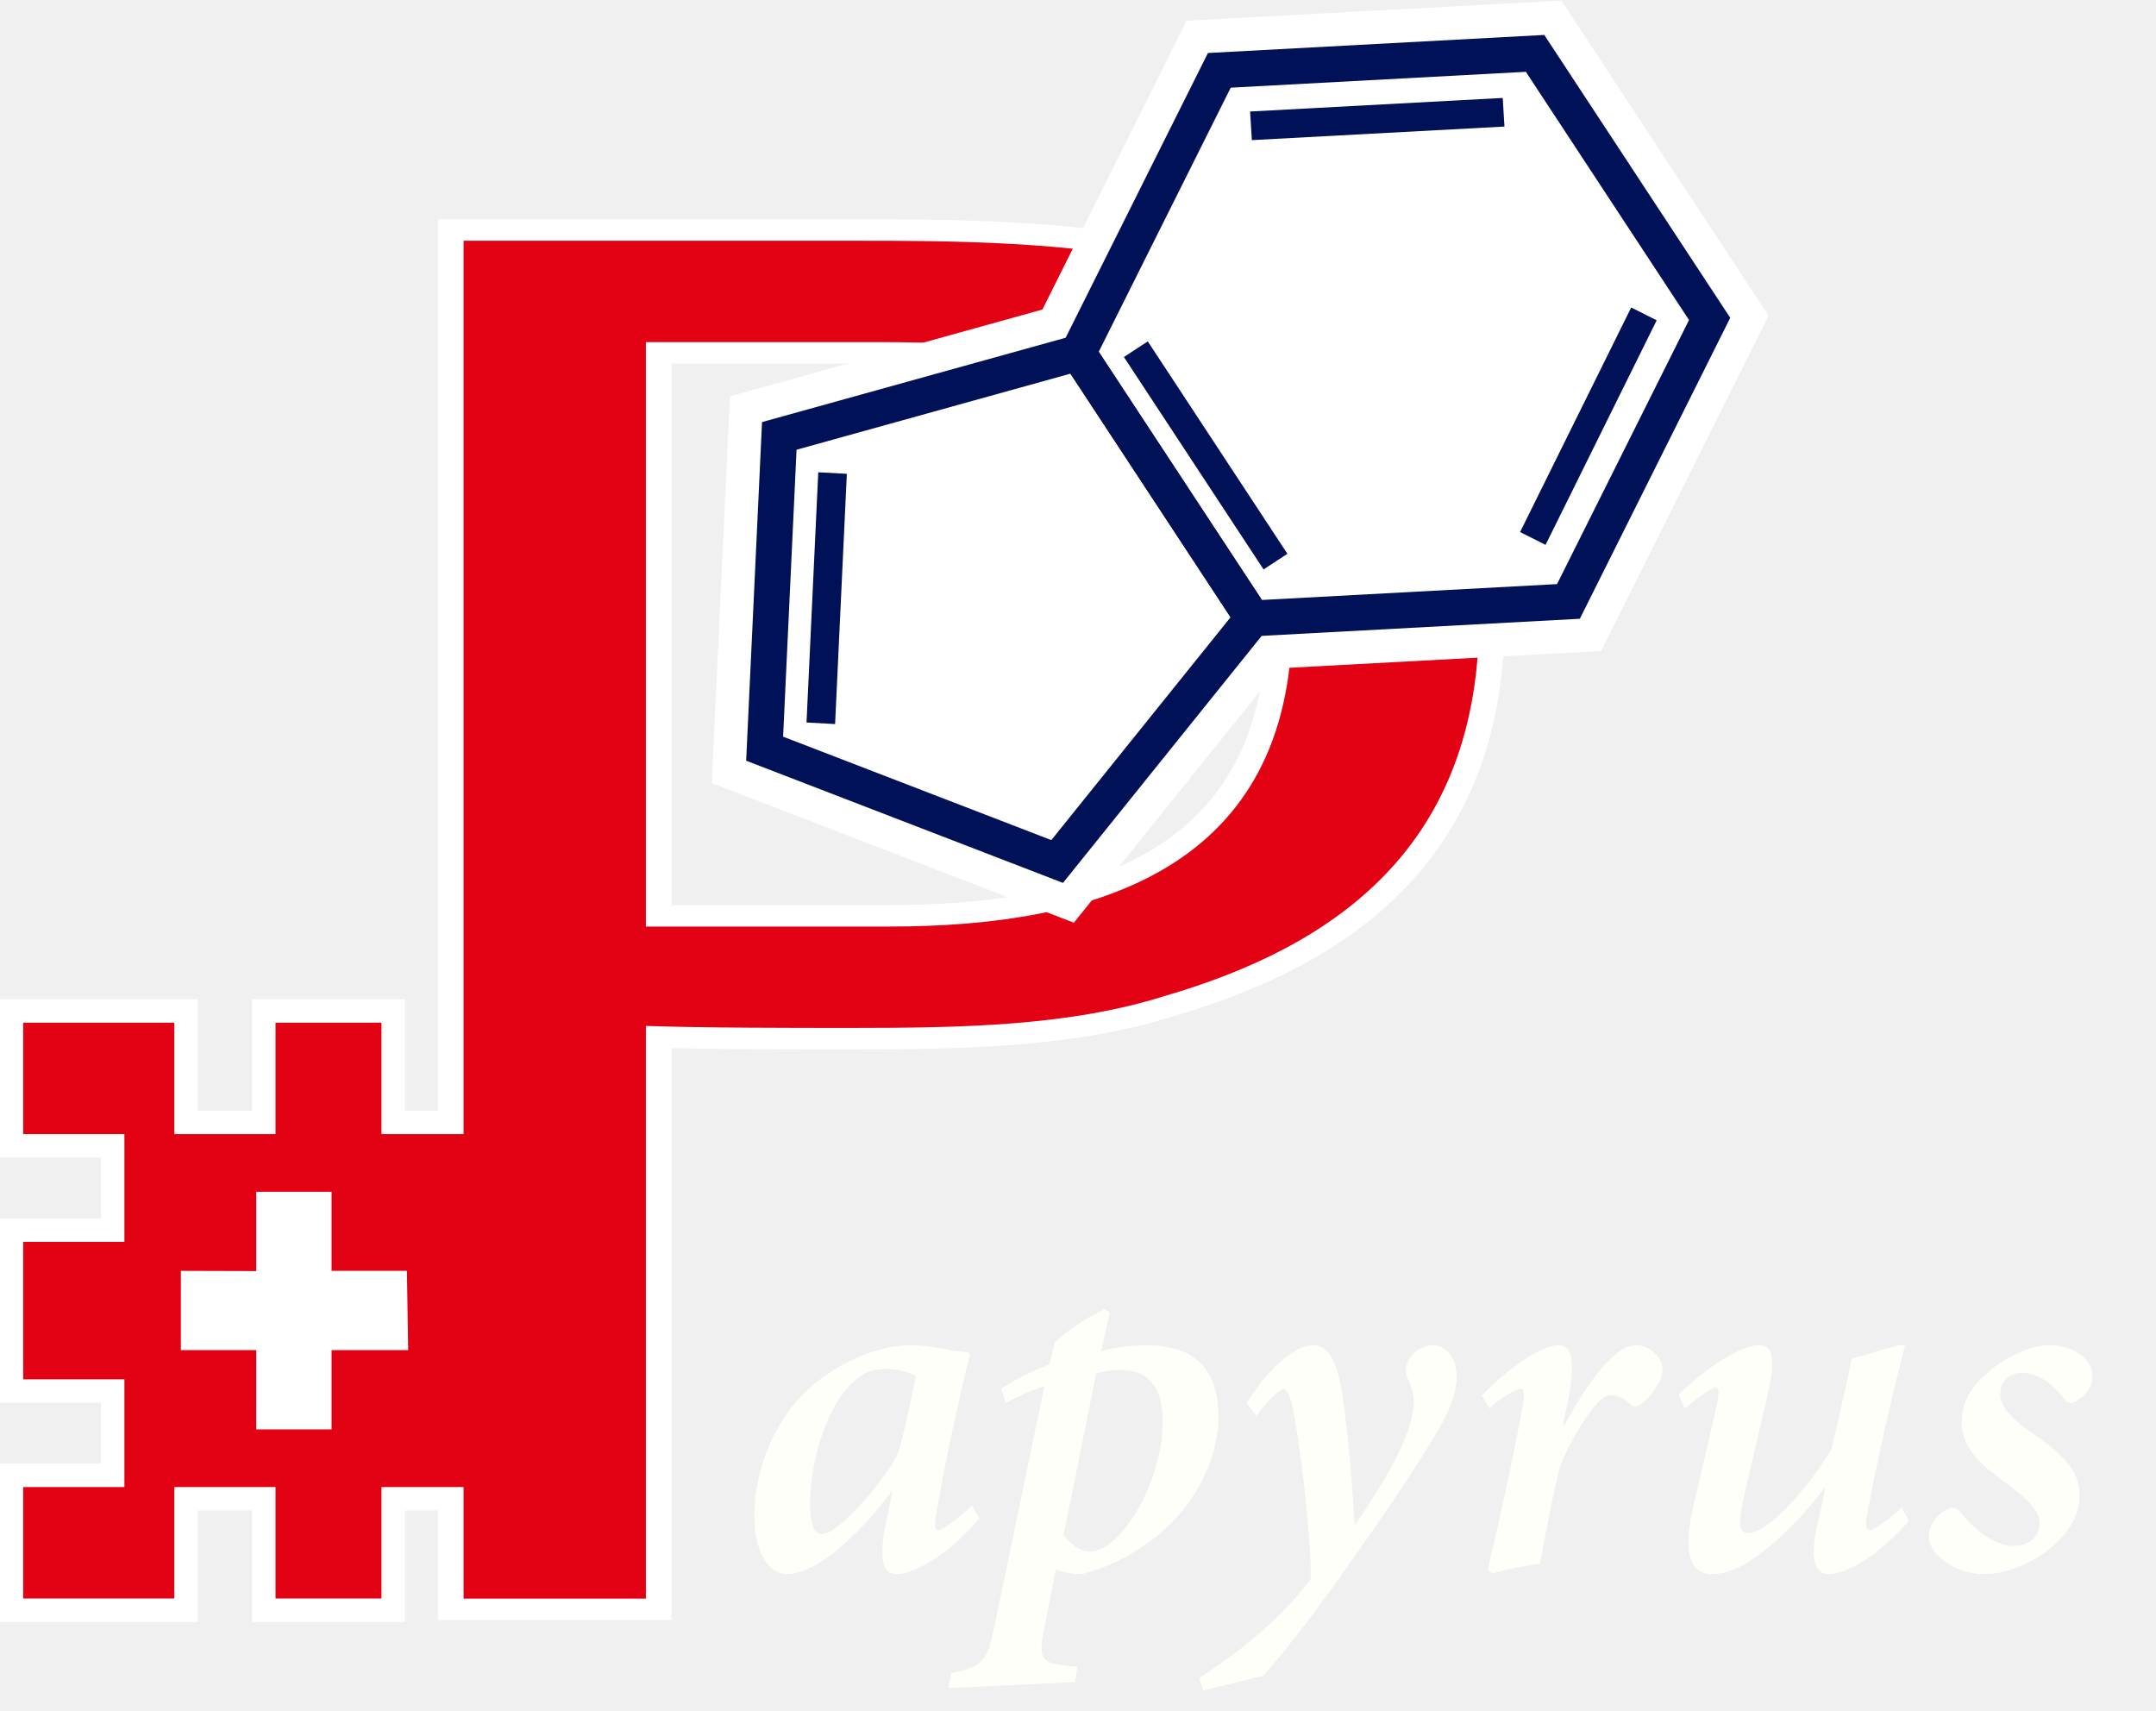
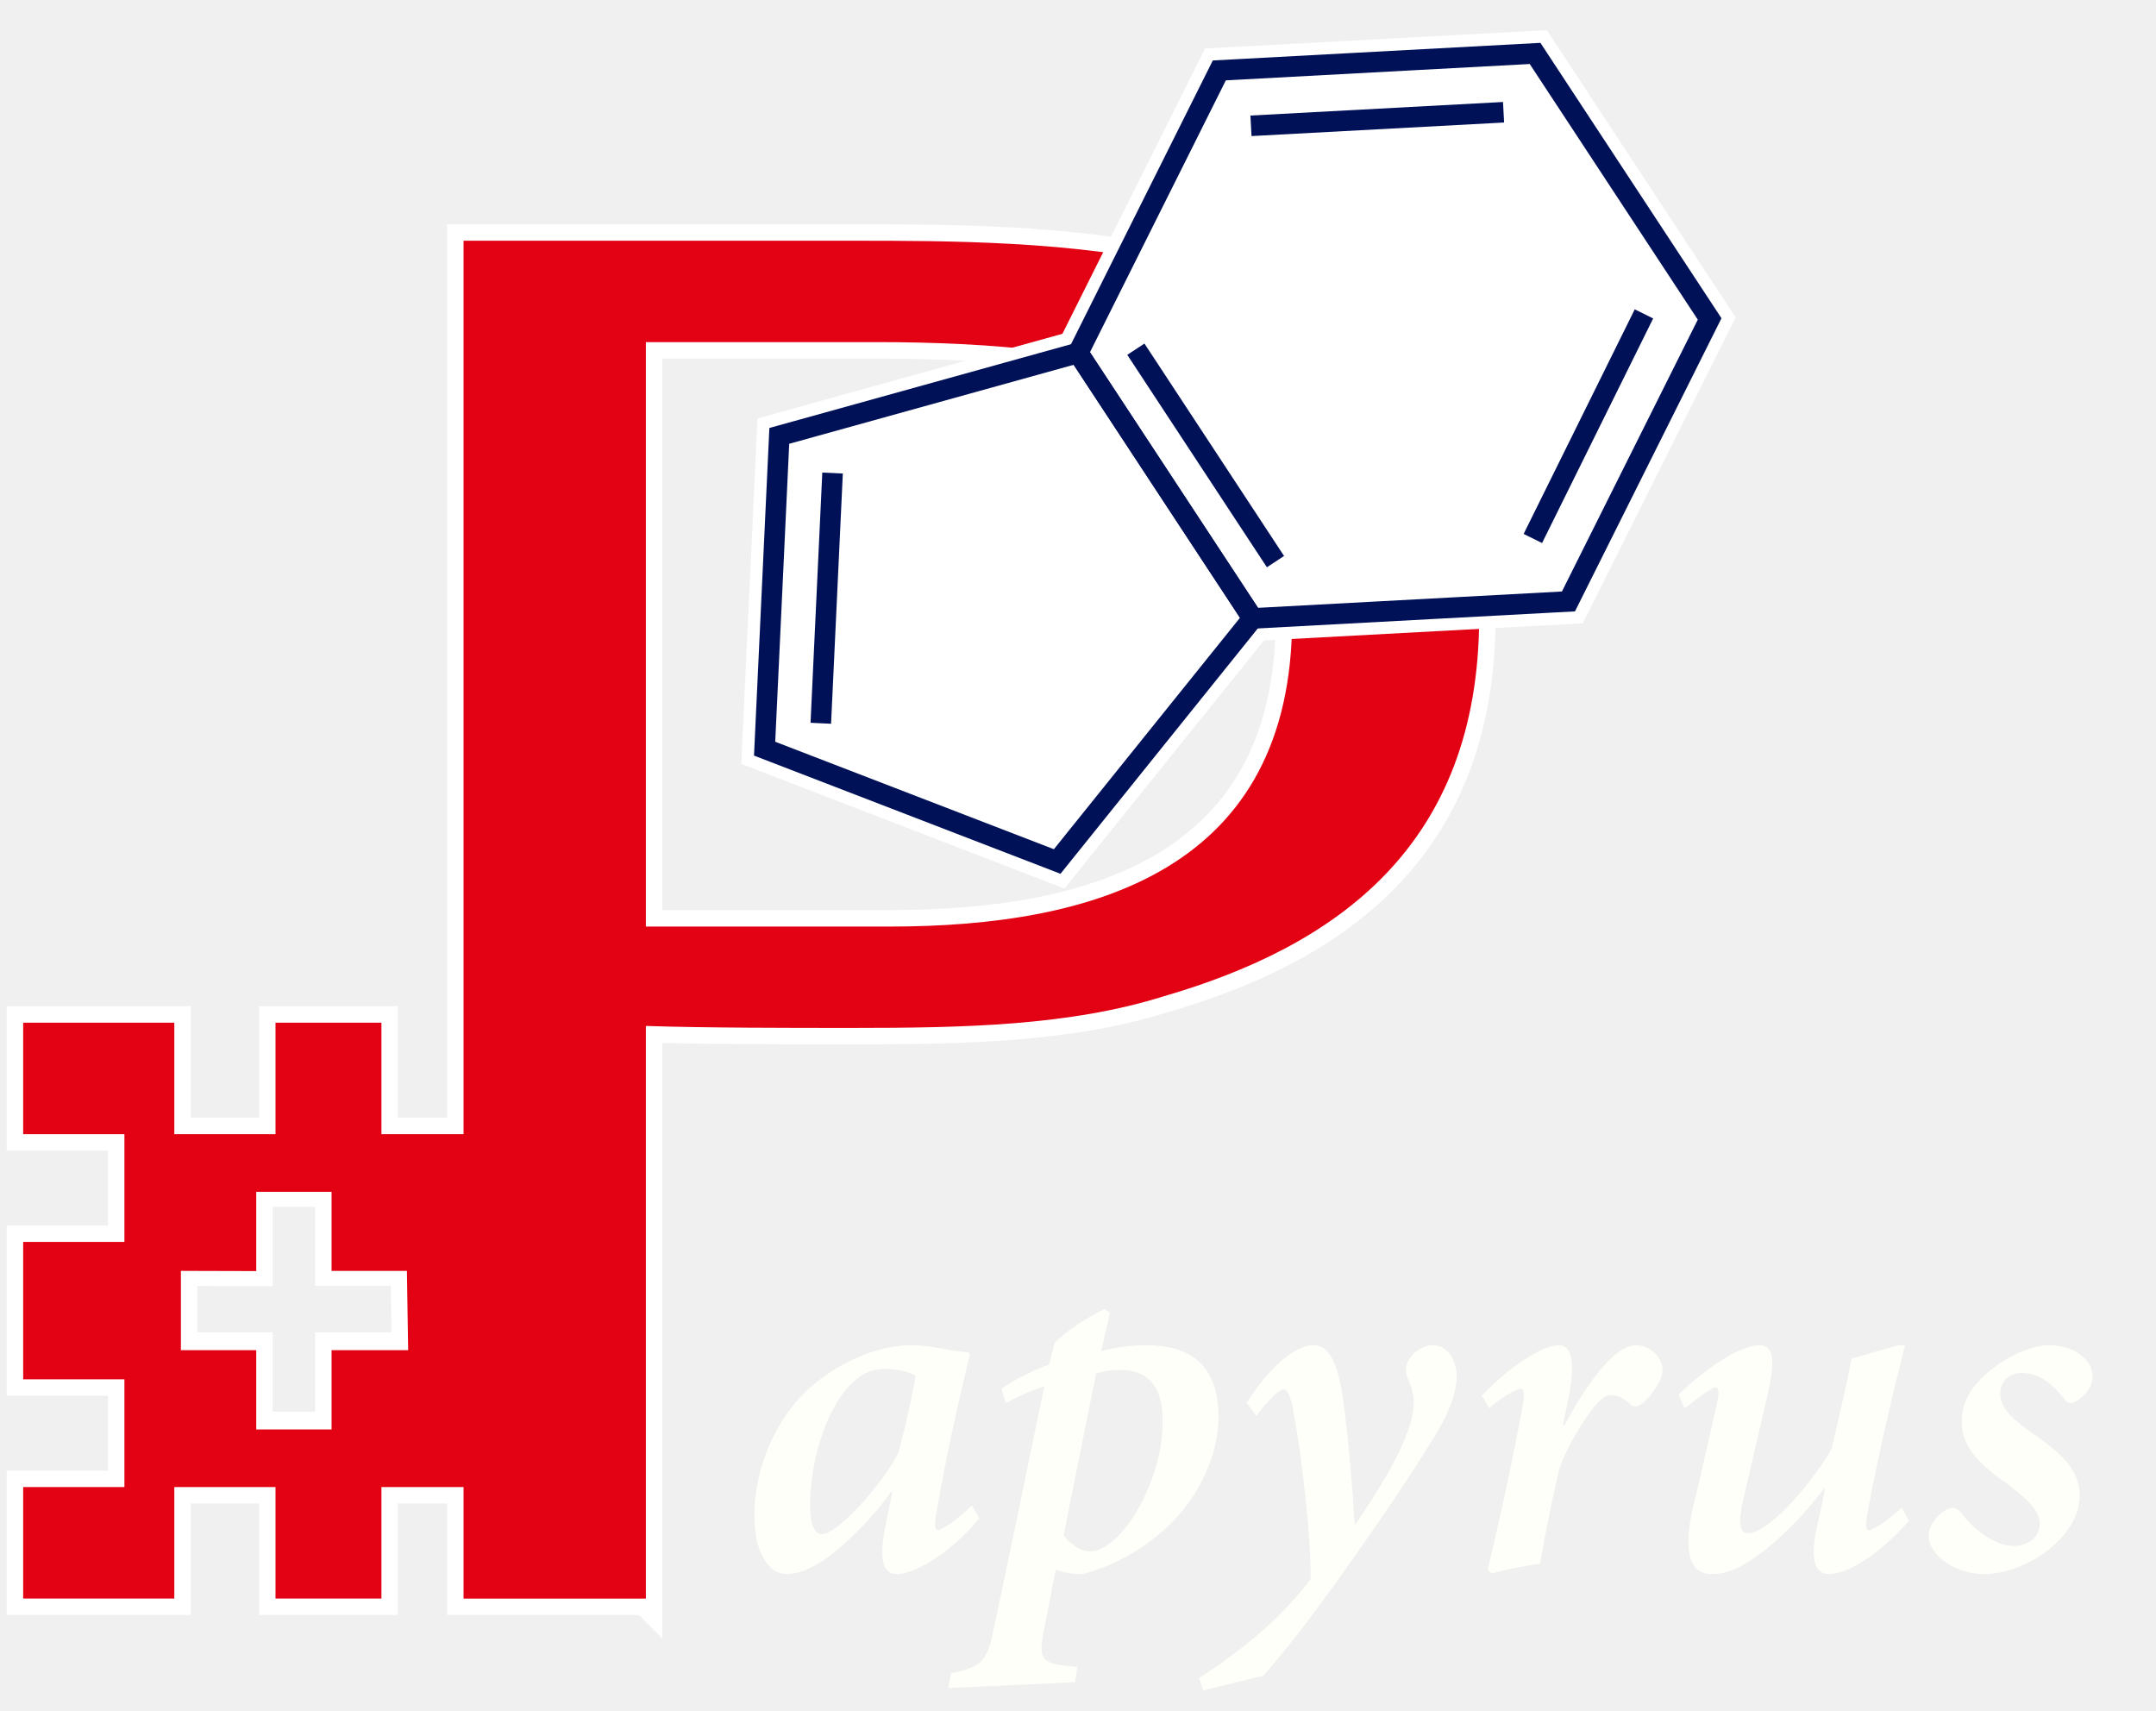
- <svg xmlns="http://www.w3.org/2000/svg" id="svg112" viewBox="0 0 185.05 146.83" version="1.1" height="146.83mm" width="185.05mm">
-   <defs id="defs22">
-     <clipPath id="clipath_lpe_path-effect12318">
-       <path id="path2" fill="#fff" display="none" d="m400.99 248.85h6.111v6.411h6.111l0.1 6.429h-6.211v6.429h-6.111v-6.429h-6.111v-6.429l6.111 0.017z" />
-       <path id="path4" fill="#fff" d="m375.19 228.23h49.73v60.5h-49.73zm25.8 20.615 1e-4 6.429-6.111-0.017v6.429h6.111v6.429h6.111v-6.429h6.211l-0.1-6.429h-6.111v-6.411z" class="powerclip" />
+ <svg xmlns="http://www.w3.org/2000/svg" version="1.1" viewBox="0 0 524.55 416.21">
+   <defs>
+     <style>
+       .st0, .st1, .st2, .st3 {
+         fill: none;
+       }
+ 
+       .st0, .st4, .st5, .st2 {
+         stroke: #fff;
+       }
+ 
+       .st0, .st5, .st2 {
+         stroke-width: 8px;
+       }
+ 
+       .st6 {
+         fill: #fffffa;
+       }
+ 
+       .st4 {
+         stroke-width: 11px;
+       }
+ 
+       .st4, .st5 {
+         fill: #fff;
+       }
+ 
+       .st7 {
+         clip-path: url(#clippath-1);
+       }
+ 
+       .st2 {
+         stroke-miterlimit: 12;
+       }
+ 
+       .st8 {
+         fill: #e30214;
+       }
+ 
+       .st9 {
+         display: none;
+       }
+ 
+       .st10 {
+         clip-path: url(#clippath-2);
+       }
+ 
+       .st3 {
+         stroke: #001158;
+         stroke-width: 5px;
+       }
+ 
+       .st11 {
+         clip-path: url(#clippath);
+       }
+     </style>
+     <clipPath id="clippath">
+       <path class="st1" d="M-15.06,228.12h149.19v181.49H-15.06v-181.49ZM62.34,289.96v19.29s-18.33-.05-18.33-.05v19.29h18.33v19.29h18.33v-19.29h18.63l-.3-19.29h-18.33v-19.23h-18.33Z" />
    </clipPath>
-     <clipPath id="clipPath6989">
-       <path id="path7" fill="#fff" display="none" d="m400.99 248.85h6.111v6.411h6.111l0.1 6.429h-6.211v6.429h-6.111v-6.429h-6.111v-6.429l6.111 0.017z" />
-       <path id="path9" fill="#fff" d="m377.09 230.13h45.93v56.7h-45.93zm23.9 18.715 1e-4 6.429-6.111-0.017v6.429h6.111v6.429h6.111v-6.429h6.211l-0.1-6.429h-6.111v-6.411z" class="powerclip" />
+     <clipPath id="clippath-1">
+       <path class="st1" d="M-15.06,228.12h149.19v181.49H-15.06v-181.49ZM62.34,289.96v19.29s-18.33-.05-18.33-.05v19.29h18.33v19.29h18.33v-19.29h18.63l-.3-19.29h-18.33v-19.23h-18.33Z" />
    </clipPath>
-     <clipPath id="clipPath7812">
-       <path id="path12" stroke-width=".72" fill="#001158" display="none" d="m700.07 872.06c0.605 0 1.325 0.173 1.699 0.403-0.144 0.893-0.634 3.168-1.008 4.493-0.634 1.382-3.427 4.752-4.464 4.752-0.432 0-0.691-0.518-0.691-1.728 0-2.592 1.008-6.106 2.88-7.459 0.432-0.317 0.922-0.461 1.555-0.461z" />
-       <path id="path14" stroke-width=".72" fill="#001158" d="m683.54 861.91h31.229v31.26h-31.229zm16.533 10.146h-0.029c-0.634 0-1.123 0.144-1.555 0.461-1.872 1.354-2.88 4.867-2.88 7.459 0 1.21 0.259 1.728 0.691 1.728 1.037 0 3.83-3.37 4.464-4.752 0.374-1.325 0.864-3.6 1.008-4.493-0.374-0.23-1.094-0.403-1.699-0.403z" class="powerclip" />
-     </clipPath>
-     <clipPath id="clipPath9236">
-       <path id="path17" stroke-width=".72" fill="#001158" display="none" d="m719.38 872.32c1.296 0 2.506 0.576 2.506 2.995 0 3.629-2.477 7.603-4.234 7.603-0.576 0.029-1.267-0.518-1.555-0.95l1.901-9.446c0.403-0.115 0.893-0.202 1.354-0.202z" />
-       <path id="path19" stroke-width=".72" fill="#001158" d="m698.95 858.81h34.933v43.681h-34.933zm20.432 13.513h-0.029c-0.461 0-0.95 0.086-1.354 0.202l-1.901 9.446c0.288 0.432 0.979 0.979 1.555 0.95 1.757 0 4.234-3.974 4.234-7.603 0-2.419-1.21-2.995-2.506-2.995z" class="powerclip" />
+     <clipPath id="clippath-2">
+       <path class="st1" d="M-9.36,233.82h137.79v170.09H-9.36v-170.09ZM62.34,289.96v19.29s-18.33-.05-18.33-.05v19.29h18.33v19.29h18.33v-19.29h18.63l-.3-19.29h-18.33v-19.23h-18.33Z" />
    </clipPath>
  </defs>
-   <g id="g110" transform="translate(37.987 -5.8371)">
-     <g id="g108" transform="matrix(1.0583 0 0 1.0583 -703.35 -797.58)">
-       <g id="g24" transform="translate(248.5 606.97)" />
-       <path d="m 707.53,881.26 c -1,1 -2.4,2 -2.76,2 -0.24,0 -0.32,-0.4 -0.08,-1.64 0.84,-4.84 1.92,-9.52 2.68,-12.64 l -0.2,-0.16 c -0.6,-0.04 -1.24,-0.12 -2.04,-0.28 -0.88,-0.16 -1.72,-0.28 -2.52,-0.28 h -0.04 c -3,0 -6.24,1.72 -8.12,3.4 -2.76,2.4 -4.56,6.52 -4.56,10.4 0,3.16 1.24,4.76 2.64,4.76 1.28,0 2.84,-0.92 4.08,-1.96 1.32,-1.12 2.92,-2.68 4.36,-4.72 h 0.12 l -0.56,2.72 c -0.68,3.4 0.08,3.96 0.96,3.96 1.24,0 4.12,-1.48 6.64,-4.52 z m -6.92,-11.08 c 0.84,0 1.84,0.24 2.36,0.56 -0.2,1.24 -0.88,4.4 -1.4,6.24 -0.88,1.92 -4.76,6.6 -6.2,6.6 -0.6,0 -0.96,-0.72 -0.96,-2.4 0,-3.6 1.4,-8.48 4,-10.36 0.6,-0.44 1.28,-0.64 2.16,-0.64 z" id="path40" style="fill:#fffffa;fill-opacity:1" />
-       <path d="m 718.73,865.62 -0.44,-0.28 c -1.32,0.6 -3.16,1.8 -4.04,2.72 l -0.44,1.76 c -1.28,0.48 -2.64,1.12 -3.88,1.96 l 0.36,1.16 c 0.88,-0.48 1.88,-0.96 3.12,-1.36 -1.36,6.56 -2.72,13.16 -4.16,19.96 -0.52,2.4 -1,2.84 -3.4,3.32 l -0.24,1.2 10.28,-0.48 0.2,-1.24 -0.92,-0.08 c -1.96,-0.24 -2.24,-0.6 -1.84,-2.68 l 1,-5.12 c 0.8,0.28 1.48,0.36 2.16,0.36 2.72,-0.68 5.72,-2.44 7.68,-4.64 2.24,-2.48 3.36,-5.56 3.36,-8.08 0,-3.72 -1.72,-5.84 -5.88,-5.84 -1.2,0 -2.44,0.16 -3.64,0.48 z m 0.8,4.64 c 1.8,0 3.48,0.8 3.48,4.16 0,5.04 -3.44,10.56 -5.88,10.56 -0.8,0.04 -1.76,-0.72 -2.16,-1.32 l 2.64,-13.12 c 0.56,-0.16 1.24,-0.28 1.88,-0.28 z" id="path42" style="fill:#fffffa;fill-opacity:1" />
-       <path d="m 738.57,882.78 c -0.2,-3.36 -0.44,-6.2 -0.84,-9.4 -0.44,-3.68 -1.2,-5.12 -2.52,-5.12 -1.64,0 -3.84,2.2 -5.4,4.68 l 0.8,1.04 c 1.08,-1.44 1.92,-2.16 2.2,-2.16 0.28,0 0.56,0.44 0.84,2.04 0.68,3.64 1.4,10.16 1.36,13.36 -2.12,2.8 -4.84,5.28 -9.04,8.04 l 0.32,1 4.88,-1.2 c 2.6,-2.96 5.04,-6.32 7.4,-9.68 2.24,-3.16 4.96,-7.16 6.76,-10.2 1.08,-1.84 1.52,-3.28 1.52,-4.4 -0.04,-1.64 -0.96,-2.52 -1.92,-2.52 -0.8,0 -1.6,0.52 -2,1.24 -0.2,0.4 -0.24,0.84 -0.12,1.28 0.2,0.48 0.52,1.08 0.56,2.04 0,2.84 -2.76,7.04 -4.72,9.96 z" id="path44" style="fill:#fffffa;fill-opacity:1" />
-       <path d="m 755.45,874.74 0.4,-1.84 c 0.64,-3.12 0.4,-4.64 -0.72,-4.64 -1.36,0 -4,1.76 -6.24,4.08 l 0.6,1.04 c 0.84,-0.8 2.2,-1.6 2.56,-1.6 0.32,0 0.32,0.52 0.08,1.8 -0.8,4.28 -1.76,8.68 -2.76,12.88 l 0.32,0.32 c 1.08,-0.32 2.64,-0.64 3.92,-0.8 0.4,-2.32 1,-5.36 1.56,-7.68 0.44,-1.36 1.48,-3.24 2.48,-4.6 0.84,-1.16 1.32,-1.4 1.72,-1.4 0.48,0 1.04,0.24 1.52,0.72 0.28,0.28 0.6,0.24 0.96,0 0.44,-0.36 0.84,-0.8 1.28,-1.52 0.48,-0.72 0.56,-1.56 0.12,-2.2 -0.4,-0.6 -1.12,-1.04 -1.84,-1.04 -1.68,0 -3.84,2.8 -5.8,6.48 z" id="path46" style="fill:#fffffa;fill-opacity:1" />
-       <path d="m 782.93,881.42 c -1,1 -2.32,1.84 -2.64,1.84 -0.28,0 -0.32,-0.36 -0.08,-1.68 0.92,-4.88 1.96,-9.2 3,-13.32 h -0.52 l -3.8,1.08 c -0.52,2.52 -1.08,5 -1.64,7.32 -1.08,2 -4.84,6.84 -6.8,6.84 -0.6,0 -0.8,-0.68 -0.4,-2.56 0.68,-2.88 1.36,-5.88 2.04,-8.8 0.68,-2.96 0.36,-3.88 -0.72,-3.88 -1.36,0 -4.04,1.6 -6.52,4 l 0.48,1.12 c 1.12,-0.88 2.24,-1.72 2.56,-1.72 0.24,0.16 0.28,0.44 0,1.64 -0.6,2.68 -1.2,5.32 -1.84,7.96 -1.12,4.8 0.32,5.56 1.48,5.56 0.92,0 1.96,-0.32 2.92,-0.96 1.48,-0.92 3.84,-2.88 6.24,-6.04 h 0.04 c -0.16,0.96 -0.36,1.88 -0.6,2.88 -0.68,2.92 -0.24,4.12 0.92,4.12 1.36,0 3.92,-1.4 6.48,-4.32 z" id="path48" style="fill:#fffffa;fill-opacity:1" />
-       <path d="m 794.89,868.26 c -1.44,0 -3.32,0.88 -4.72,2 -1.84,1.48 -2.36,2.88 -2.36,4.24 0,2.36 2.04,3.8 3.84,5.12 1.96,1.48 2.48,2.28 2.48,3.12 0,1.04 -0.88,1.8 -2.12,1.8 -1.36,0 -3,-1.08 -4.32,-2.76 -0.32,-0.4 -0.64,-0.44 -1.24,-0.12 -0.68,0.4 -1.32,1.24 -1.32,2.08 0.04,1.68 2.36,3.08 4.48,3.08 3.36,0 7.76,-2.96 7.76,-6.36 0,-2 -1.36,-3.36 -3.68,-4.96 -1.52,-1.04 -2.76,-2.08 -2.76,-3.28 0,-1.04 0.72,-1.72 1.76,-1.72 1.48,0 2.6,1.04 3.44,2.12 0.24,0.36 0.6,0.44 1.04,0.12 0.76,-0.48 1.28,-1.24 1.24,-2 0,-1.28 -1.48,-2.48 -3.48,-2.48 z" id="path50" style="fill:#fffffa;fill-opacity:1" />
-       <g id="g60" stroke-width="3.8" stroke="#fff" fill="none" transform="translate(248.5 606.97)">
-         <g id="g56" aria-label="P" transform="scale(1.0913 .91633)">
-           <path id="path54" stroke-width="3.8" stroke="#fff" fill="none" d="m396.4 248.09v-51.725h17.418c3.343 0 8.621 0.176 12.491 0.88 9.325 2.287 18.121 8.797 18.121 23.575 0 22.168-14.603 27.27-29.909 27.27zm0 59.482v-50.685c4.398 0.176 10.732 0.176 15.306 0.176 8.269 0 16.186-0.176 23.223-2.815 12.667-4.398 23.399-13.195 23.399-33.604 0-18.297-10.028-27.27-21.992-30.965-8.093-2.287-17.594-2.287-24.455-2.287h-29.029v120.18z" />
+   <g id="svg112">
+     <g>
+       <g class="st9">
+         <path class="st0" d="M157.14,225.43V83.24h57.02c10.94,0,28.22.48,40.89,2.42,30.53,6.29,59.32,24.18,59.32,64.81,0,60.94-47.81,74.96-97.92,74.96h-59.32ZM157.14,388.94v-139.33c14.4.48,35.13.48,50.11.48,27.07,0,52.99-.48,76.03-7.74,41.47-12.09,76.6-36.27,76.6-92.37,0-50.3-32.83-74.96-72-85.12-26.49-6.29-57.6-6.29-80.06-6.29h-95.04v330.36h44.35Z" />
+         <g class="st11">
+           <path class="st2" d="M5.64,248.82h36.77v27.12h24.62v-27.12h25.77v27.12h20.62v85.86h-20.62v27.12h-25.77v-27.12h-24.62v27.12H5.64v-27.12h24.63v-26.21H5.64v-33.44h24.63v-26.21H5.64v-27.11Z" />
        </g>
-         <path id="path58" clip-path="url(#clipath_lpe_path-effect12318)" d="m382.09 235.13h12.256v9.039h8.209v-9.039h8.591v9.039h6.875v28.622h-6.875v9.039h-8.591v-9.039h-8.209v9.039h-12.256v-9.039h8.209v-8.737h-8.209v-11.148h8.209v-8.737h-8.209z" />
+         <path class="st2" d="M62.34,289.63v19.29s-18.33-.05-18.33-.05v19.29h18.33v19.29h18.33v-19.29h18.63l-.3-19.29h-18.33v-19.23h-18.33Z" />
      </g>
-       <path id="path62" stroke-width=".25" stroke="#fff" fill="#fff" d="m394.88 248.85h18.333l0.1 19.271h-18.433z" transform="translate(248.5 606.97)" />
-       <g id="g66" aria-label="P" stroke-width=".916" fill="#e30214" transform="matrix(1.0913 0 0 .91633 248.5 606.97)">
-         <path id="path64" d="m396.4 248.09v-51.725h17.418c3.343 0 8.621 0.176 12.491 0.88 9.325 2.287 18.121 8.797 18.121 23.575 0 22.168-14.603 27.27-29.909 27.27zm0 59.482v-50.685c4.398 0.176 10.732 0.176 15.306 0.176 8.269 0 16.186-0.176 23.223-2.815 12.667-4.398 23.399-13.195 23.399-33.604 0-18.297-10.028-27.27-21.992-30.965-8.093-2.287-17.594-2.287-24.455-2.287h-29.029v120.18z" />
+       <g>
+         <path class="st0" d="M157.14,225.43V83.24h57.02c10.94,0,28.22.48,40.89,2.42,30.53,6.29,59.32,24.18,59.32,64.81,0,60.94-47.81,74.96-97.92,74.96h-59.32ZM157.14,388.94v-139.33c14.4.48,35.13.48,50.11.48,27.07,0,52.99-.48,76.03-7.74,41.47-12.09,76.6-36.27,76.6-92.37,0-50.3-32.83-74.96-72-85.12-26.49-6.29-57.6-6.29-80.06-6.29h-95.04v330.36h44.35Z" />
+         <g class="st7">
+           <path class="st2" d="M5.64,248.82h36.77v27.12h24.62v-27.12h25.77v27.12h20.62v85.86h-20.62v27.12h-25.77v-27.12h-24.62v27.12H5.64v-27.12h24.63v-26.21H5.64v-33.44h24.63v-26.21H5.64v-27.11Z" />
+         </g>
+         <path class="st2" d="M62.34,289.63v19.29s-18.33-.05-18.33-.05v19.29h18.33v19.29h18.33v-19.29h18.63l-.3-19.29h-18.33v-19.23h-18.33Z" />
+         <g>
+           <path class="st5" d="M276.35,84.96l33.97,51.68" />
+           <path class="st5" d="M304.36,30.61l61.45-3.3" />
+           <path class="st5" d="M399.97,76.37l-27.03,54.64" />
+           <path class="st5" d="M202.56,115.09l-2.86,60.88" />
+         </g>
      </g>
-       <path id="path68" fill="#e30214" clip-path="url(#clipPath6989)" d="m382.09 235.13h12.256v9.039h8.209v-9.039h8.591v9.039h6.875v28.622h-6.875v9.039h-8.591v-9.039h-8.209v9.039h-12.256v-9.039h8.209v-8.737h-8.209v-11.148h8.209v-8.737h-8.209z" transform="translate(248.5 606.97)" />
-       <g id="g106" transform="matrix(1.3869 .81877 -.81877 1.3869 449.58 -279.03)">
-         <g id="g86" stroke-width="2.861" stroke="#fff" fill="#fff" transform="matrix(-.7879 1.6135 -1.6266 -.79169 1013 -319.61)">
-           <g id="g74" transform="rotate(-30.359 531.76 65.407)">
-             <path id="path70" d="m541.66 62.778-7.725 4.31-7.595-4.535 0.13-8.845 7.725-4.31 7.595 4.535z" transform="rotate(-30.309 537.97 73.544)" />
-             <path id="path72" d="m531.23 70.007 4.494-7.619 8.53 1.925 0.806 8.707-8.032 3.457z" />
+       <path class="st8" d="M157.14,225.43V83.24h57.02c10.94,0,28.22.48,40.89,2.42,30.53,6.29,59.32,24.18,59.32,64.81,0,60.94-47.81,74.96-97.92,74.96h-59.32ZM157.14,388.94v-139.33c14.4.48,35.13.48,50.11.48,27.07,0,52.99-.48,76.03-7.74,41.47-12.09,76.6-36.27,76.6-92.37,0-50.3-32.83-74.96-72-85.12-26.49-6.29-57.6-6.29-80.06-6.29h-95.04v330.36h44.35Z" />
+       <g class="st10">
+         <path class="st8" d="M5.64,248.82h36.77v27.12h24.62v-27.12h25.77v27.12h20.62v85.86h-20.62v27.12h-25.77v-27.12h-24.62v27.12H5.64v-27.12h24.63v-26.21H5.64v-33.44h24.63v-26.21H5.64v-27.11Z" />
+       </g>
+       <g>
+         <g>
+           <path class="st4" d="M304.78,150.46l-42.47-64.6,34.35-68.73,76.82-4.13,42.47,64.6-34.35,68.73-76.82,4.13Z" />
+           <path class="st4" d="M262.3,85.86l42.47,64.6-47.56,59.14-71.18-27.45,3.57-76.1,72.7-20.19Z" />
+         </g>
+         <g>
+           <g>
+             <path class="st3" d="M304.78,150.46l-42.47-64.6,34.35-68.73,76.82-4.13,42.47,64.6-34.35,68.73-76.82,4.13Z" />
+             <path class="st3" d="M262.3,85.86l42.47,64.6-47.56,59.14-71.18-27.45,3.57-76.1,72.7-20.19Z" />
          </g>
-           <g id="g84">
-             <path id="path76" d="m532.22 68.845 0.021-7.076" />
-             <path id="path78" d="m526.07 72.27-6.118-3.557" />
-             <path id="path80" d="m519.79 61.876 6.074-3.514" />
-             <path id="path82" d="m541.23 70.617 4.147-5.634" />
+           <g>
+             <path class="st3" d="M276.35,84.96l33.97,51.68" />
+             <path class="st3" d="M304.36,30.61l61.45-3.3" />
+             <path class="st3" d="M399.97,76.37l-27.03,54.64" />
+             <path class="st3" d="M202.56,115.09l-2.86,60.88" />
          </g>
        </g>
-         <g id="g104" stroke="#001158" fill="none" transform="matrix(-.7879 1.6135 -1.6266 -.79169 1013 -319.61)">
-           <g id="g92" transform="rotate(-30.359 531.76 65.407)">
-             <path id="path88" d="m541.66 62.778-7.725 4.31-7.595-4.535 0.13-8.845 7.725-4.31 7.595 4.535z" transform="rotate(-30.309 537.97 73.544)" />
-             <path id="path90" d="m531.23 70.007 4.494-7.619 8.53 1.925 0.806 8.707-8.032 3.457z" />
-           </g>
-           <g id="g102">
-             <path id="path94" stroke-width=".8px" d="m532.22 68.845 0.021-7.076" />
-             <path id="path96" stroke-width=".8px" d="m526.07 72.27-6.118-3.557" />
-             <path id="path98" stroke-width=".795" d="m519.79 61.876 6.074-3.514" />
-             <path id="path100" stroke-width=".8px" d="m541.23 70.617 4.147-5.634" />
-           </g>
-         </g>
+       </g>
+       <g id="g108">
+         <path id="path40" class="st6" d="M236.46,366.29c-3,3-7.2,6-8.28,6-.72,0-.96-1.2-.24-4.92,2.52-14.52,5.76-28.56,8.04-37.92l-.6-.48c-1.8-.12-3.72-.36-6.12-.84-2.64-.48-5.16-.84-7.56-.84h-.12c-9,0-18.72,5.16-24.36,10.2-8.28,7.2-13.68,19.56-13.68,31.2,0,9.48,3.72,14.28,7.92,14.28,3.84,0,8.52-2.76,12.24-5.88,3.96-3.36,8.76-8.04,13.08-14.16h.36l-1.68,8.16c-2.04,10.2.24,11.88,2.88,11.88,3.72,0,12.36-4.44,19.92-13.56l-1.8-3.12ZM215.7,333.05c2.52,0,5.52.72,7.08,1.68-.6,3.72-2.64,13.2-4.2,18.72-2.64,5.76-14.28,19.8-18.6,19.8-1.8,0-2.88-2.16-2.88-7.2,0-10.8,4.2-25.44,12-31.08,1.8-1.32,3.84-1.92,6.48-1.92h.12Z" />
+         <path id="path42" class="st6" d="M270.05,319.38l-1.32-.84c-3.96,1.8-9.48,5.4-12.12,8.16l-1.32,5.28c-3.84,1.44-7.92,3.36-11.64,5.88l1.08,3.48c2.64-1.44,5.64-2.88,9.36-4.08-4.08,19.68-8.16,39.48-12.48,59.88-1.56,7.2-3,8.52-10.2,9.96l-.72,3.6,30.84-1.44.6-3.72-2.76-.24c-5.88-.72-6.72-1.8-5.52-8.04l3-15.36c2.4.84,4.44,1.08,6.48,1.08,8.16-2.04,17.16-7.32,23.04-13.92,6.72-7.44,10.08-16.68,10.08-24.24,0-11.16-5.16-17.52-17.64-17.52-3.6,0-7.32.48-10.92,1.44l2.16-9.36ZM272.45,333.29c5.4,0,10.44,2.4,10.44,12.48,0,15.12-10.32,31.68-17.64,31.68-2.4.12-5.28-2.16-6.48-3.96l7.92-39.36c1.68-.48,3.72-.84,5.64-.84h.12Z" />
+         <path id="path44" class="st6" d="M329.57,370.85c-.6-10.08-1.32-18.6-2.52-28.2-1.32-11.04-3.6-15.36-7.56-15.36-4.92,0-11.52,6.6-16.2,14.04l2.4,3.12c3.24-4.32,5.76-6.48,6.6-6.48s1.68,1.32,2.52,6.12c2.04,10.92,4.2,30.48,4.08,40.08-6.36,8.4-14.52,15.84-27.12,24.12l.96,3,14.64-3.6c7.8-8.88,15.12-18.96,22.2-29.04,6.72-9.48,14.88-21.48,20.28-30.6,3.24-5.52,4.56-9.84,4.56-13.2-.12-4.92-2.88-7.56-5.76-7.56-2.4,0-4.8,1.56-6,3.72-.6,1.2-.72,2.52-.36,3.84.6,1.44,1.56,3.24,1.68,6.12,0,8.52-8.28,21.12-14.16,29.88h-.24Z" />
+         <path id="path46" class="st6" d="M380.21,346.73l1.2-5.52c1.92-9.36,1.2-13.92-2.16-13.92-4.08,0-12,5.28-18.72,12.24l1.8,3.12c2.52-2.4,6.6-4.8,7.68-4.8.96,0,.96,1.56.24,5.4-2.4,12.84-5.28,26.04-8.28,38.64l.96.96c3.24-.96,7.92-1.92,11.76-2.4,1.2-6.96,3-16.08,4.68-23.04,1.32-4.08,4.44-9.72,7.44-13.8,2.52-3.48,3.96-4.2,5.16-4.2,1.44,0,3.12.72,4.56,2.16.84.84,1.8.72,2.88,0,1.32-1.08,2.52-2.4,3.84-4.56,1.44-2.16,1.68-4.68.36-6.6-1.2-1.8-3.36-3.12-5.52-3.12-5.04,0-11.52,8.4-17.4,19.44h-.48Z" />
+         <path id="path48" class="st6" d="M462.65,366.77c-3,3-6.96,5.52-7.92,5.52-.84,0-.96-1.08-.24-5.04,2.76-14.64,5.88-27.6,9-39.96h-1.56l-11.4,3.24c-1.56,7.56-3.24,15-4.92,21.96-3.24,6-14.52,20.52-20.4,20.52-1.8,0-2.4-2.04-1.2-7.68,2.04-8.64,4.08-17.64,6.12-26.4,2.04-8.88,1.08-11.64-2.16-11.64-4.08,0-12.12,4.8-19.56,12l1.44,3.36c3.36-2.64,6.72-5.16,7.68-5.16.72.48.84,1.32,0,4.92-1.8,8.04-3.6,15.96-5.52,23.88-3.36,14.4.96,16.68,4.44,16.68,2.76,0,5.88-.96,8.76-2.88,4.44-2.76,11.52-8.64,18.72-18.12h.12c-.48,2.88-1.08,5.64-1.8,8.64-2.04,8.76-.72,12.36,2.76,12.36,4.08,0,11.76-4.2,19.44-12.96l-1.8-3.24Z" />
+         <path id="path50" class="st6" d="M498.53,327.3c-4.32,0-9.96,2.64-14.16,6-5.52,4.44-7.08,8.64-7.08,12.72,0,7.08,6.12,11.4,11.52,15.36,5.88,4.44,7.44,6.84,7.44,9.36,0,3.12-2.64,5.4-6.36,5.4-4.08,0-9-3.24-12.96-8.28-.96-1.2-1.92-1.32-3.72-.36-2.04,1.2-3.96,3.72-3.96,6.24.12,5.04,7.08,9.24,13.44,9.24,10.08,0,23.28-8.88,23.28-19.08,0-6-4.08-10.08-11.04-14.88-4.56-3.12-8.28-6.24-8.28-9.84,0-3.12,2.16-5.16,5.28-5.16,4.44,0,7.8,3.12,10.32,6.36.72,1.08,1.8,1.32,3.12.36,2.28-1.44,3.84-3.72,3.72-6,0-3.84-4.44-7.44-10.44-7.44h-.12Z" />
      </g>
    </g>
  </g>
</svg>
